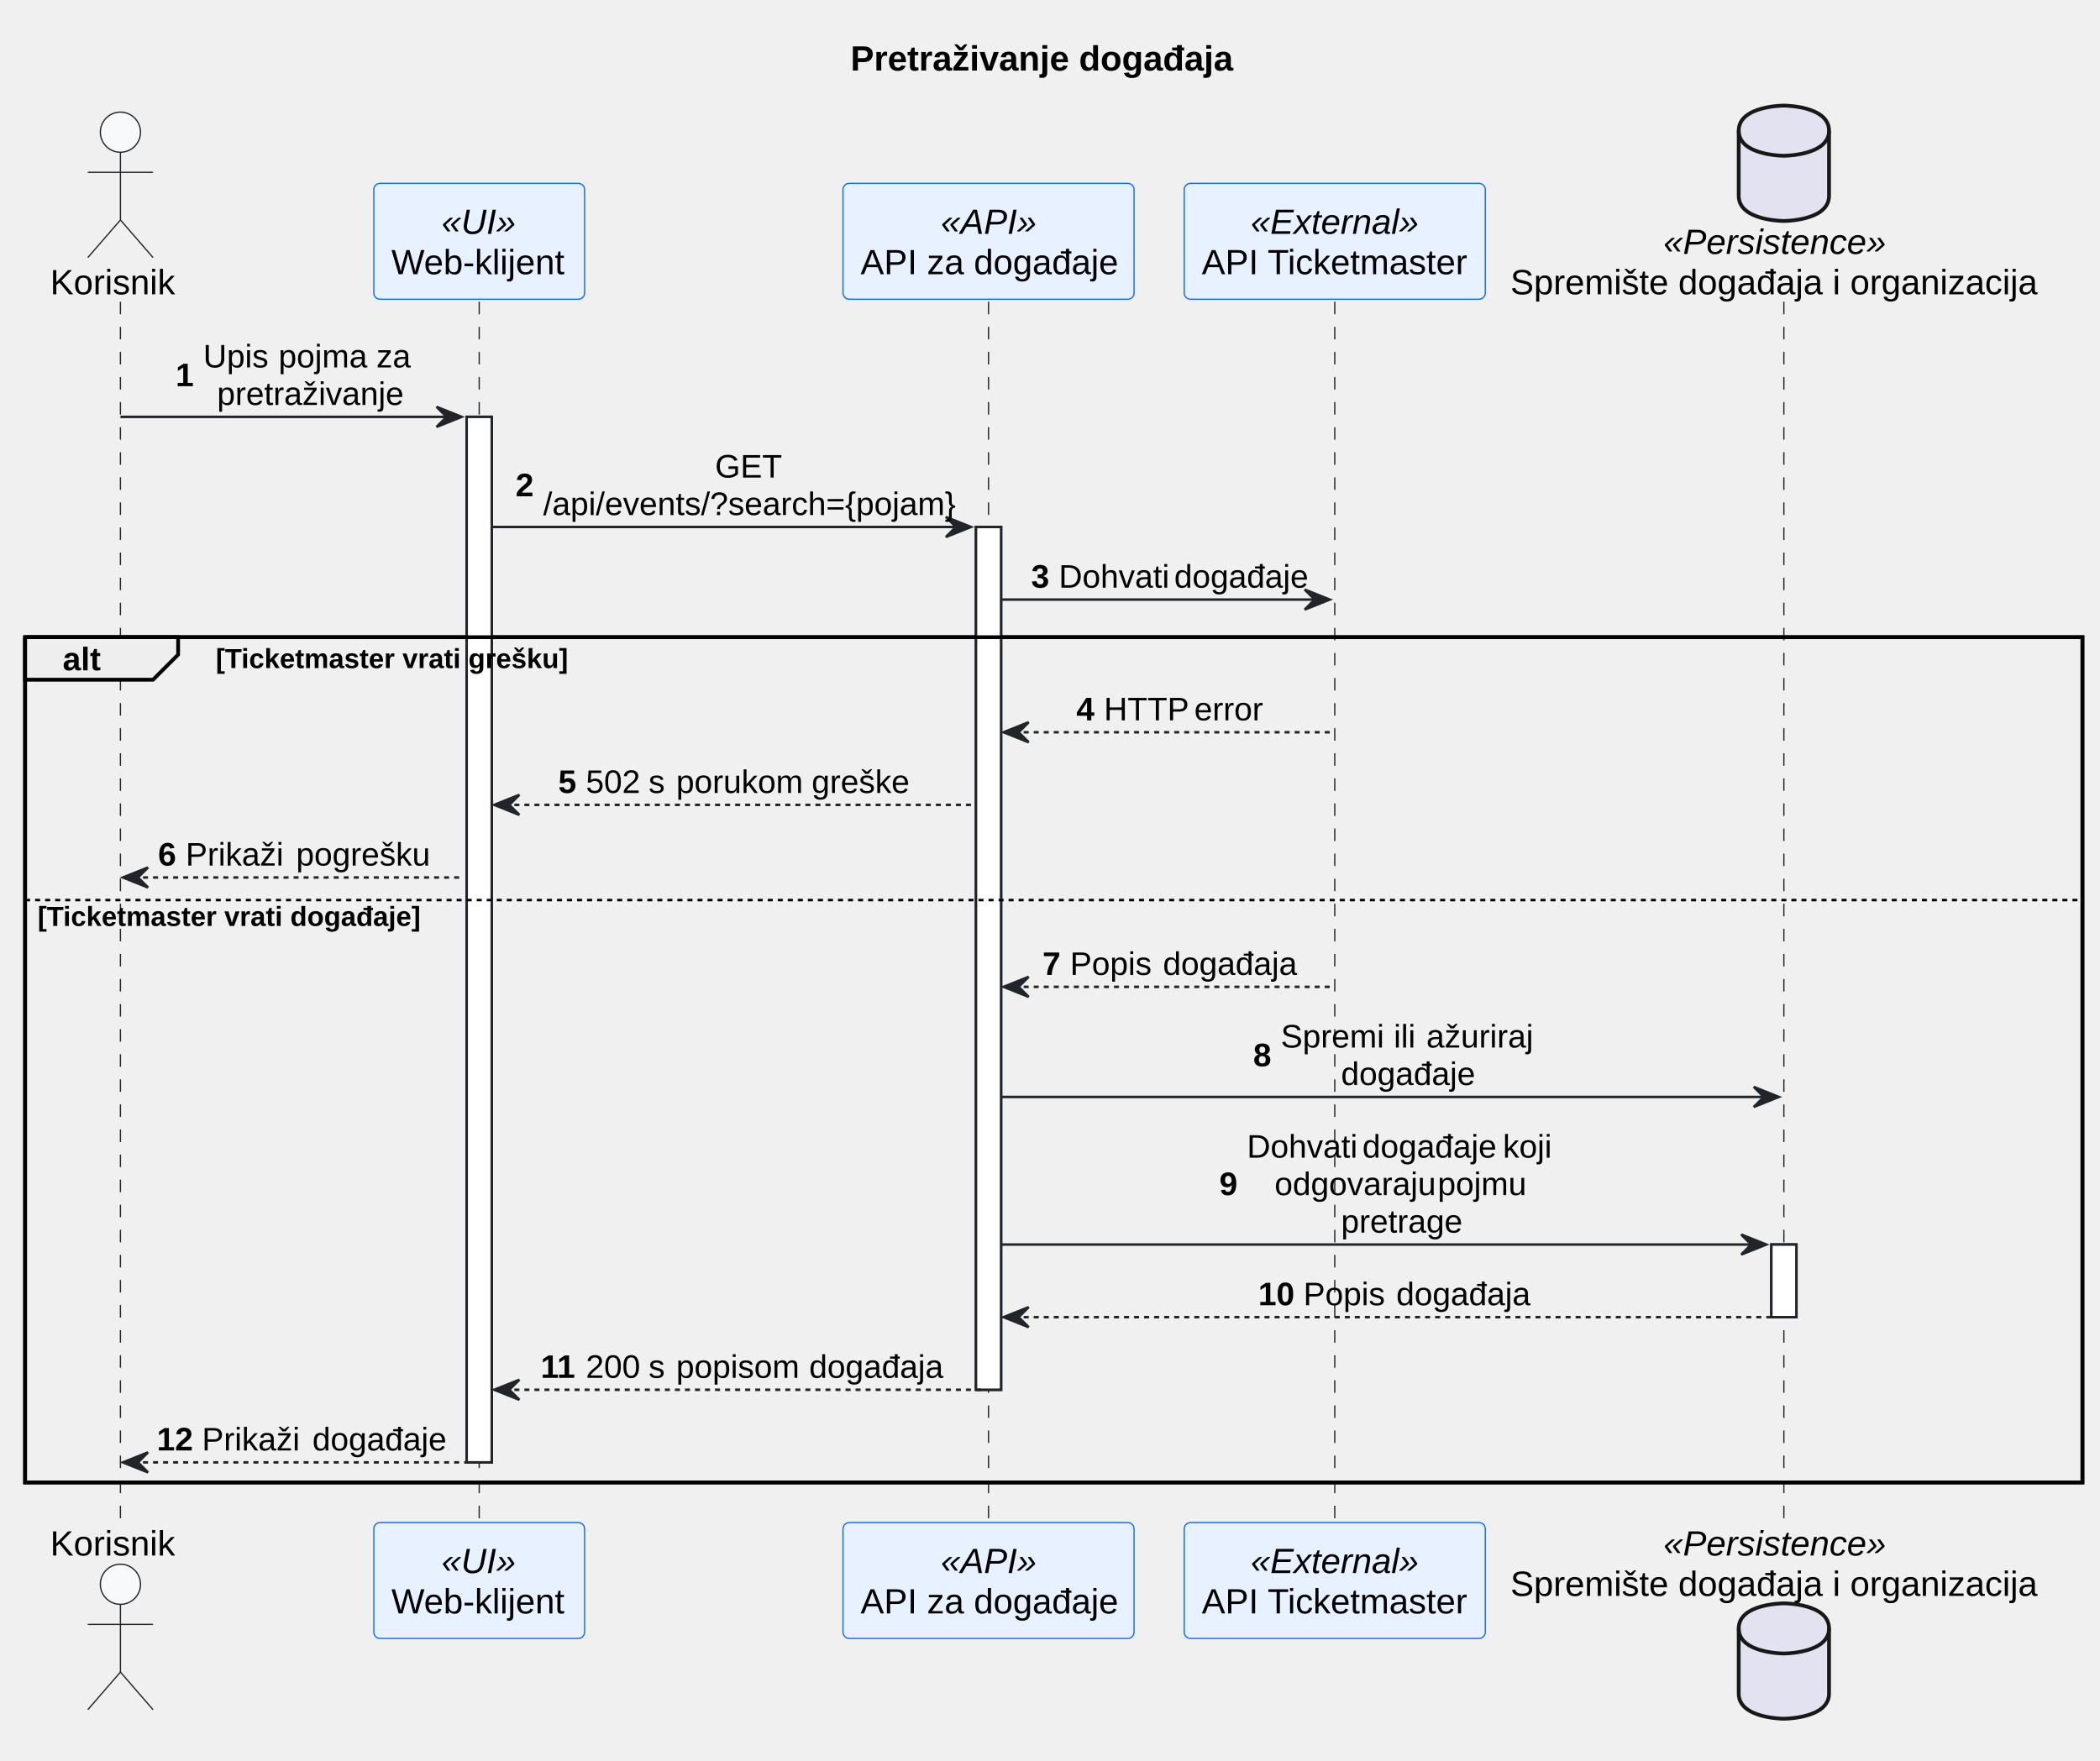
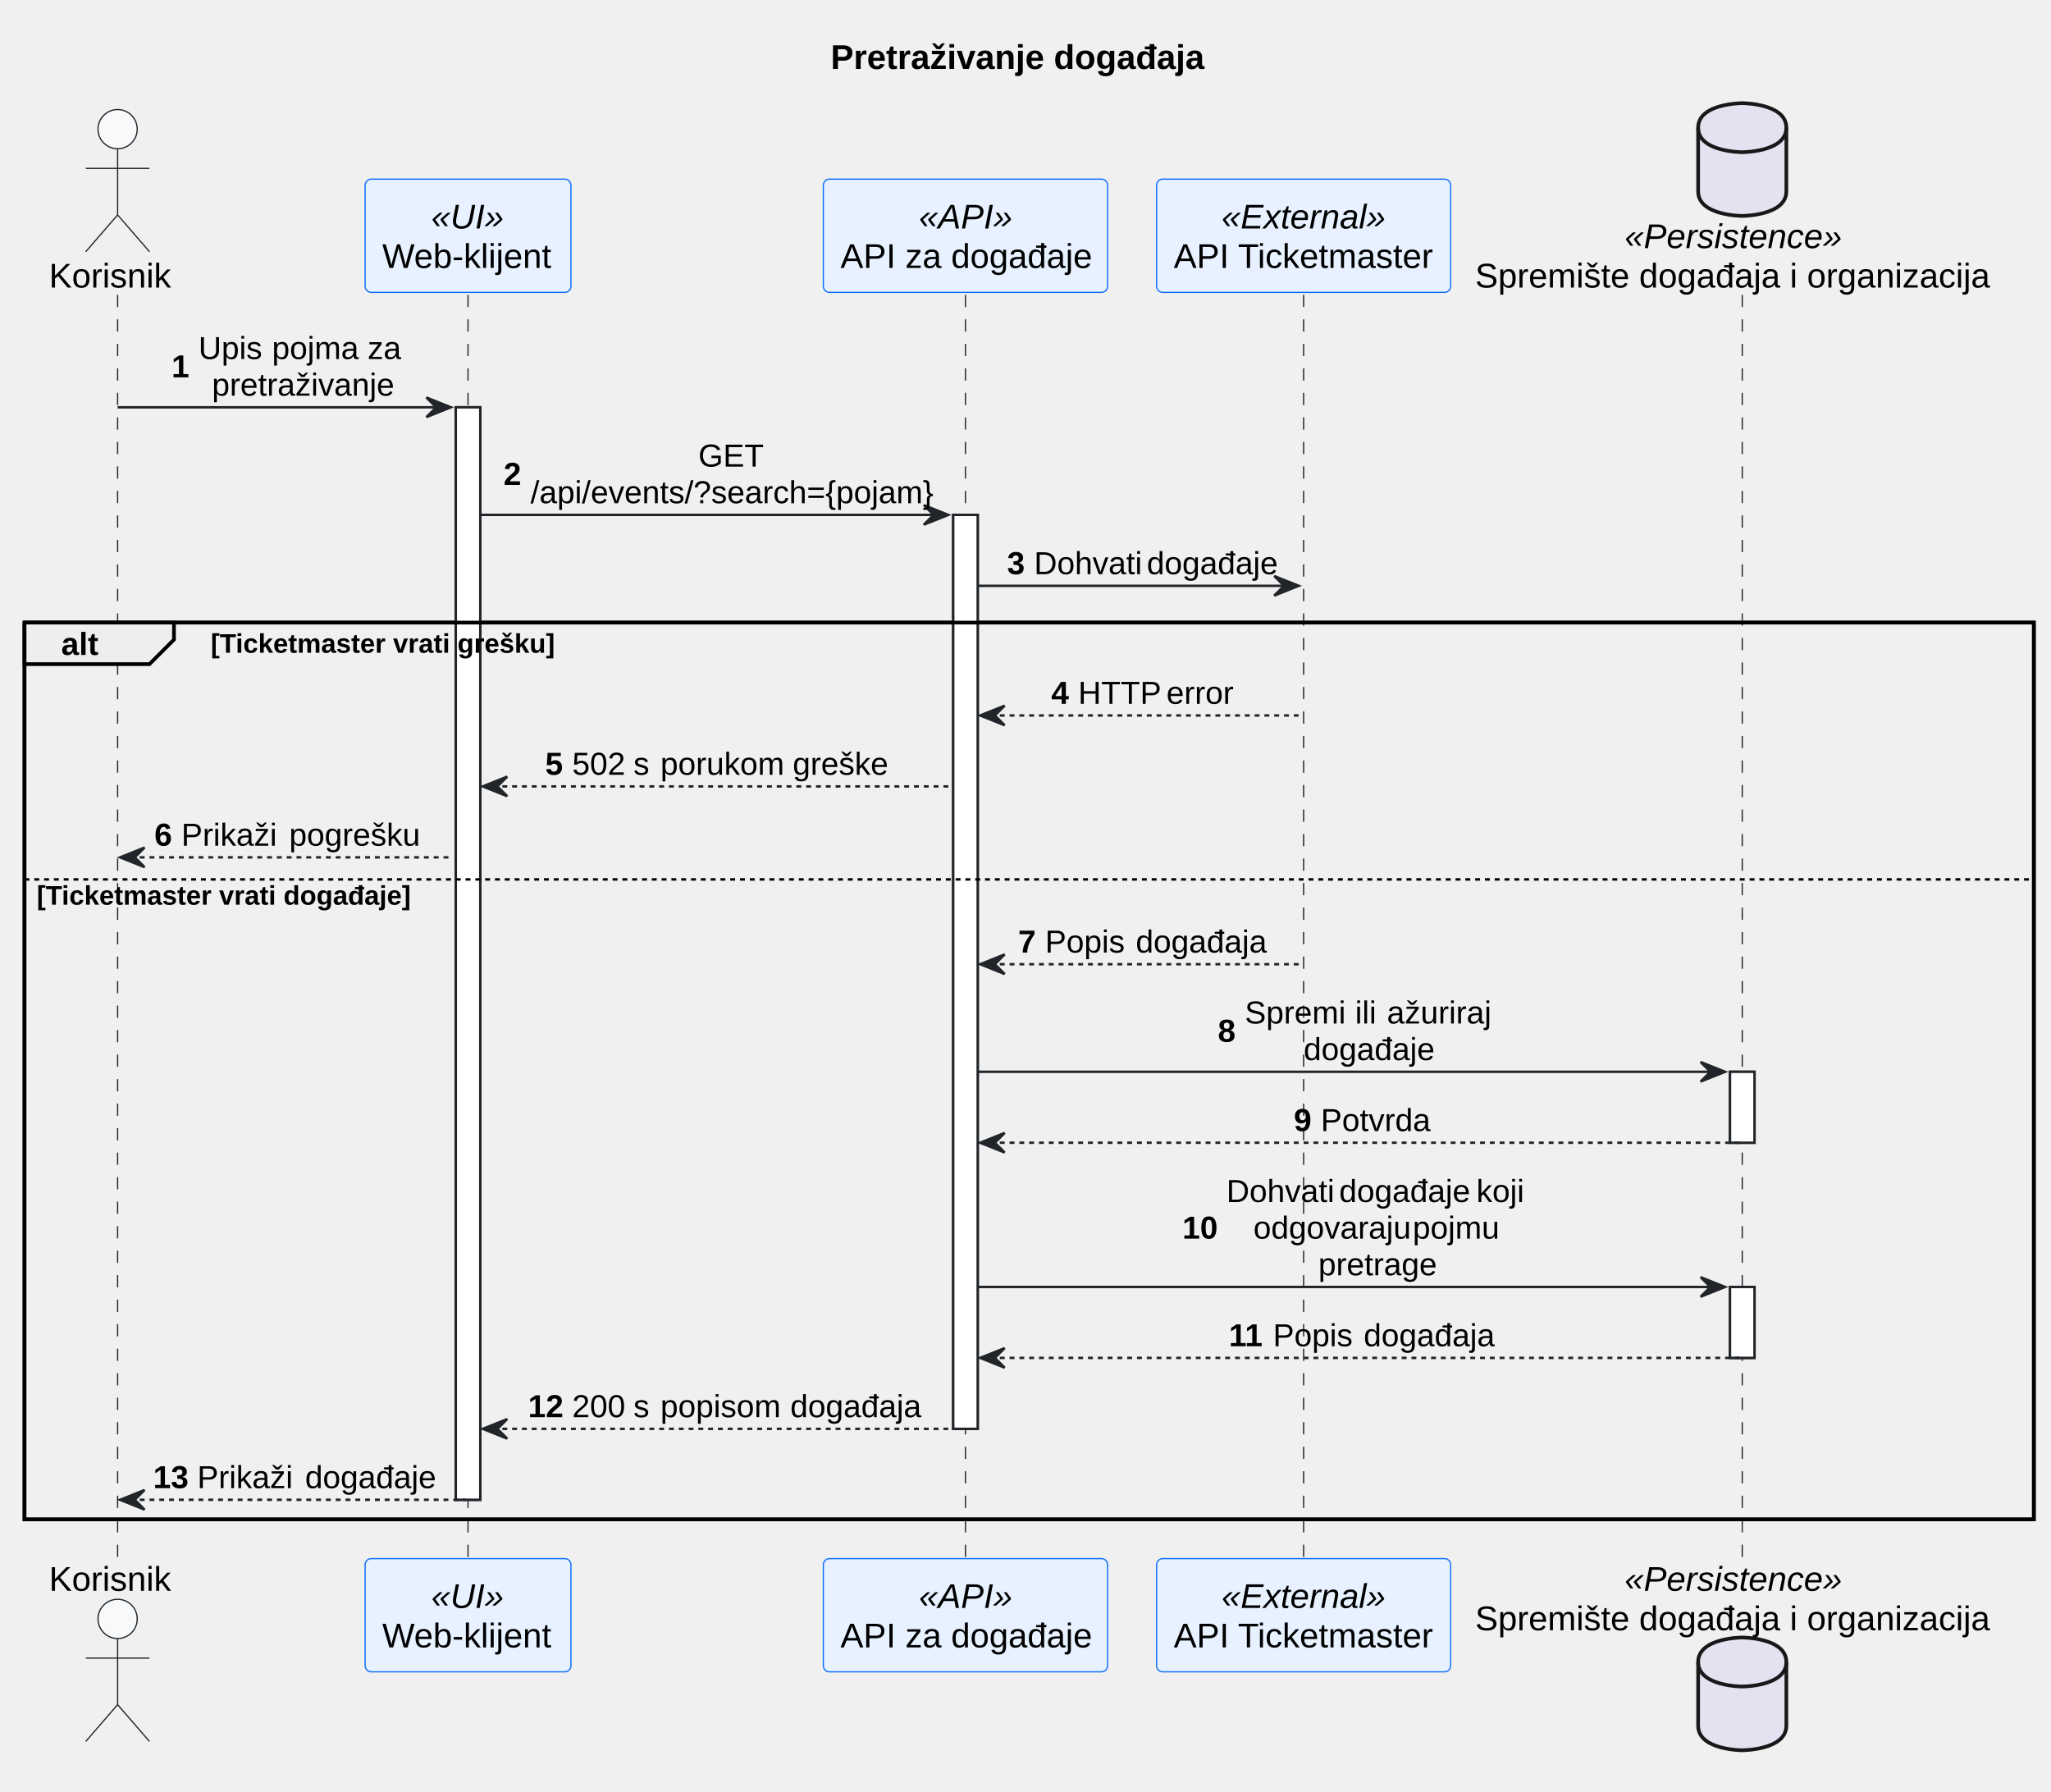
- <svg xmlns="http://www.w3.org/2000/svg" contentStyleType="text/css" height="702px" preserveAspectRatio="none" style="width:837px;height:702px;background:#FFFFFF;" version="1.1" viewBox="0 0 837 702" width="837px" zoomAndPan="magnify">
+ <svg xmlns="http://www.w3.org/2000/svg" contentStyleType="text/css" height="731px" preserveAspectRatio="none" style="width:837px;height:731px;background:#FFFFFF;" version="1.1" viewBox="0 0 837 731" width="837px" zoomAndPan="magnify">
  <defs />
  <g>
    <text fill="#000000" font-family="Arial" font-size="14" font-weight="bold" lengthAdjust="spacing" textLength="161" x="339" y="28.132">Pretraživanje događaja</text>
-     <rect fill="#FFFFFF" height="416.829" style="stroke:#212529;stroke-width:1.0;" width="10" x="186" y="166.193" />
-     <rect fill="#FFFFFF" height="343.982" style="stroke:#212529;stroke-width:1.0;" width="10" x="389" y="210.091" />
-     <rect fill="#FFFFFF" height="28.949" style="stroke:#212529;stroke-width:1.0;" width="10" x="706" y="496.176" />
-     <rect fill="none" height="336.982" style="stroke:#000000;stroke-width:1.5;" width="820" x="10" y="254.04" />
-     <line style="stroke:#212529;stroke-width:0.5;stroke-dasharray:5.0,5.0;" x1="48" x2="48" y1="120.296" y2="608.022" />
-     <line style="stroke:#212529;stroke-width:0.5;stroke-dasharray:5.0,5.0;" x1="191" x2="191" y1="120.296" y2="608.022" />
-     <line style="stroke:#212529;stroke-width:0.5;stroke-dasharray:5.0,5.0;" x1="394" x2="394" y1="120.296" y2="608.022" />
-     <line style="stroke:#212529;stroke-width:0.5;stroke-dasharray:5.0,5.0;" x1="532" x2="532" y1="120.296" y2="608.022" />
-     <line style="stroke:#212529;stroke-width:0.5;stroke-dasharray:5.0,5.0;" x1="711" x2="711" y1="120.296" y2="608.022" />
+     <rect fill="#FFFFFF" height="445.777" style="stroke:#212529;stroke-width:1.0;" width="10" x="186" y="166.193" />
+     <rect fill="#FFFFFF" height="372.931" style="stroke:#212529;stroke-width:1.0;" width="10" x="389" y="210.091" />
+     <rect fill="#FFFFFF" height="28.949" style="stroke:#212529;stroke-width:1.0;" width="10" x="706" y="437.33" />
+     <rect fill="#FFFFFF" height="28.949" style="stroke:#212529;stroke-width:1.0;" width="10" x="706" y="525.125" />
+     <rect fill="none" height="365.931" style="stroke:#000000;stroke-width:1.5;" width="820" x="10" y="254.04" />
+     <line style="stroke:#212529;stroke-width:0.5;stroke-dasharray:5.0,5.0;" x1="48" x2="48" y1="120.296" y2="636.971" />
+     <line style="stroke:#212529;stroke-width:0.5;stroke-dasharray:5.0,5.0;" x1="191" x2="191" y1="120.296" y2="636.971" />
+     <line style="stroke:#212529;stroke-width:0.5;stroke-dasharray:5.0,5.0;" x1="394" x2="394" y1="120.296" y2="636.971" />
+     <line style="stroke:#212529;stroke-width:0.5;stroke-dasharray:5.0,5.0;" x1="532" x2="532" y1="120.296" y2="636.971" />
+     <line style="stroke:#212529;stroke-width:0.5;stroke-dasharray:5.0,5.0;" x1="711" x2="711" y1="120.296" y2="636.971" />
    <text fill="#000000" font-family="Arial" font-size="14" lengthAdjust="spacing" textLength="50" x="20" y="117.329">Korisnik</text>
    <ellipse cx="48" cy="52.697" fill="#F8F9FA" rx="8" ry="8" style="stroke:#212529;stroke-width:0.5;" />
    <path d="M48,60.697 L48,87.697 M35,68.697 L61,68.697 M48,87.697 L35,102.697 M48,87.697 L61,102.697 " fill="none" style="stroke:#212529;stroke-width:0.5;" />
-     <text fill="#000000" font-family="Arial" font-size="14" lengthAdjust="spacing" textLength="50" x="20" y="620.154">Korisnik</text>
-     <ellipse cx="48" cy="631.621" fill="#F8F9FA" rx="8" ry="8" style="stroke:#212529;stroke-width:0.5;" />
-     <path d="M48,639.621 L48,666.621 M35,647.621 L61,647.621 M48,666.621 L35,681.621 M48,666.621 L61,681.621 " fill="none" style="stroke:#212529;stroke-width:0.5;" />
+     <text fill="#000000" font-family="Arial" font-size="14" lengthAdjust="spacing" textLength="50" x="20" y="649.102">Korisnik</text>
+     <ellipse cx="48" cy="660.569" fill="#F8F9FA" rx="8" ry="8" style="stroke:#212529;stroke-width:0.5;" />
+     <path d="M48,668.569 L48,695.569 M35,676.569 L61,676.569 M48,695.569 L35,710.569 M48,695.569 L61,710.569 " fill="none" style="stroke:#212529;stroke-width:0.5;" />
    <rect fill="#E7F1FF" height="46.197" rx="2.5" ry="2.5" style="stroke:#0D6EFD;stroke-width:0.5;" width="84" x="149" y="73.099" />
    <text fill="#000000" font-family="Arial" font-size="14" font-style="italic" lengthAdjust="spacing" textLength="30" x="176" y="93.231">«UI»</text>
    <text fill="#000000" font-family="Arial" font-size="14" lengthAdjust="spacing" textLength="70" x="156" y="109.329">Web-klijent</text>
-     <rect fill="#E7F1FF" height="46.197" rx="2.5" ry="2.5" style="stroke:#0D6EFD;stroke-width:0.5;" width="84" x="149" y="607.022" />
-     <text fill="#000000" font-family="Arial" font-size="14" font-style="italic" lengthAdjust="spacing" textLength="30" x="176" y="627.154">«UI»</text>
-     <text fill="#000000" font-family="Arial" font-size="14" lengthAdjust="spacing" textLength="70" x="156" y="643.252">Web-klijent</text>
+     <rect fill="#E7F1FF" height="46.197" rx="2.5" ry="2.5" style="stroke:#0D6EFD;stroke-width:0.5;" width="84" x="149" y="635.971" />
+     <text fill="#000000" font-family="Arial" font-size="14" font-style="italic" lengthAdjust="spacing" textLength="30" x="176" y="656.102">«UI»</text>
+     <text fill="#000000" font-family="Arial" font-size="14" lengthAdjust="spacing" textLength="70" x="156" y="672.201">Web-klijent</text>
    <rect fill="#E7F1FF" height="46.197" rx="2.5" ry="2.5" style="stroke:#0D6EFD;stroke-width:0.5;" width="116" x="336" y="73.099" />
    <text fill="#000000" font-family="Arial" font-size="14" font-style="italic" lengthAdjust="spacing" textLength="38" x="375" y="93.231">«API»</text>
    <text fill="#000000" font-family="Arial" font-size="14" lengthAdjust="spacing" textLength="102" x="343" y="109.329">API za događaje</text>
-     <rect fill="#E7F1FF" height="46.197" rx="2.5" ry="2.5" style="stroke:#0D6EFD;stroke-width:0.5;" width="116" x="336" y="607.022" />
-     <text fill="#000000" font-family="Arial" font-size="14" font-style="italic" lengthAdjust="spacing" textLength="38" x="375" y="627.154">«API»</text>
-     <text fill="#000000" font-family="Arial" font-size="14" lengthAdjust="spacing" textLength="102" x="343" y="643.252">API za događaje</text>
+     <rect fill="#E7F1FF" height="46.197" rx="2.5" ry="2.5" style="stroke:#0D6EFD;stroke-width:0.5;" width="116" x="336" y="635.971" />
+     <text fill="#000000" font-family="Arial" font-size="14" font-style="italic" lengthAdjust="spacing" textLength="38" x="375" y="656.102">«API»</text>
+     <text fill="#000000" font-family="Arial" font-size="14" lengthAdjust="spacing" textLength="102" x="343" y="672.201">API za događaje</text>
    <rect fill="#E7F1FF" height="46.197" rx="2.5" ry="2.5" style="stroke:#0D6EFD;stroke-width:0.5;" width="120" x="472" y="73.099" />
    <text fill="#000000" font-family="Arial" font-size="14" font-style="italic" lengthAdjust="spacing" textLength="67" x="498.5" y="93.231">«External»</text>
    <text fill="#000000" font-family="Arial" font-size="14" lengthAdjust="spacing" textLength="106" x="479" y="109.329">API Ticketmaster</text>
-     <rect fill="#E7F1FF" height="46.197" rx="2.5" ry="2.5" style="stroke:#0D6EFD;stroke-width:0.5;" width="120" x="472" y="607.022" />
-     <text fill="#000000" font-family="Arial" font-size="14" font-style="italic" lengthAdjust="spacing" textLength="67" x="498.5" y="627.154">«External»</text>
-     <text fill="#000000" font-family="Arial" font-size="14" lengthAdjust="spacing" textLength="106" x="479" y="643.252">API Ticketmaster</text>
+     <rect fill="#E7F1FF" height="46.197" rx="2.5" ry="2.5" style="stroke:#0D6EFD;stroke-width:0.5;" width="120" x="472" y="635.971" />
+     <text fill="#000000" font-family="Arial" font-size="14" font-style="italic" lengthAdjust="spacing" textLength="67" x="498.5" y="656.102">«External»</text>
+     <text fill="#000000" font-family="Arial" font-size="14" lengthAdjust="spacing" textLength="106" x="479" y="672.201">API Ticketmaster</text>
    <text fill="#000000" font-family="Arial" font-size="14" font-style="italic" lengthAdjust="spacing" textLength="90" x="663" y="101.231">«Persistence»</text>
    <text fill="#000000" font-family="Arial" font-size="14" lengthAdjust="spacing" textLength="212" x="602" y="117.329">Spremište događaja i organizacija</text>
    <path d="M693,52.099 C693,42.099 711,42.099 711,42.099 C711,42.099 729,42.099 729,52.099 L729,78.099 C729,88.099 711,88.099 711,88.099 C711,88.099 693,88.099 693,78.099 L693,52.099 " fill="#E2E2F0" style="stroke:#181818;stroke-width:1.5;" />
    <path d="M693,52.099 C693,62.099 711,62.099 711,62.099 C711,62.099 729,62.099 729,52.099 " fill="none" style="stroke:#181818;stroke-width:1.5;" />
-     <text fill="#000000" font-family="Arial" font-size="14" font-style="italic" lengthAdjust="spacing" textLength="90" x="663" y="620.154">«Persistence»</text>
-     <text fill="#000000" font-family="Arial" font-size="14" lengthAdjust="spacing" textLength="212" x="602" y="636.252">Spremište događaja i organizacija</text>
-     <path d="M693,649.219 C693,639.219 711,639.219 711,639.219 C711,639.219 729,639.219 729,649.219 L729,675.219 C729,685.219 711,685.219 711,685.219 C711,685.219 693,685.219 693,675.219 L693,649.219 " fill="#E2E2F0" style="stroke:#181818;stroke-width:1.5;" />
-     <path d="M693,649.219 C693,659.219 711,659.219 711,659.219 C711,659.219 729,659.219 729,649.219 " fill="none" style="stroke:#181818;stroke-width:1.5;" />
-     <rect fill="#FFFFFF" height="416.829" style="stroke:#212529;stroke-width:1.0;" width="10" x="186" y="166.193" />
-     <rect fill="#FFFFFF" height="343.982" style="stroke:#212529;stroke-width:1.0;" width="10" x="389" y="210.091" />
-     <rect fill="#FFFFFF" height="28.949" style="stroke:#212529;stroke-width:1.0;" width="10" x="706" y="496.176" />
+     <text fill="#000000" font-family="Arial" font-size="14" font-style="italic" lengthAdjust="spacing" textLength="90" x="663" y="649.102">«Persistence»</text>
+     <text fill="#000000" font-family="Arial" font-size="14" lengthAdjust="spacing" textLength="212" x="602" y="665.201">Spremište događaja i organizacija</text>
+     <path d="M693,678.168 C693,668.168 711,668.168 711,668.168 C711,668.168 729,668.168 729,678.168 L729,704.168 C729,714.168 711,714.168 711,714.168 C711,714.168 693,714.168 693,704.168 L693,678.168 " fill="#E2E2F0" style="stroke:#181818;stroke-width:1.5;" />
+     <path d="M693,678.168 C693,688.168 711,688.168 711,688.168 C711,688.168 729,688.168 729,678.168 " fill="none" style="stroke:#181818;stroke-width:1.5;" />
+     <rect fill="#FFFFFF" height="445.777" style="stroke:#212529;stroke-width:1.0;" width="10" x="186" y="166.193" />
+     <rect fill="#FFFFFF" height="372.931" style="stroke:#212529;stroke-width:1.0;" width="10" x="389" y="210.091" />
+     <rect fill="#FFFFFF" height="28.949" style="stroke:#212529;stroke-width:1.0;" width="10" x="706" y="437.33" />
+     <rect fill="#FFFFFF" height="28.949" style="stroke:#212529;stroke-width:1.0;" width="10" x="706" y="525.125" />
    <polygon fill="#212529" points="174,162.193,184,166.193,174,170.193,178,166.193" style="stroke:#212529;stroke-width:1.0;" />
    <line style="stroke:#212529;stroke-width:1.0;" x1="48" x2="180" y1="166.193" y2="166.193" />
    <text fill="#000000" font-family="Arial" font-size="13" font-weight="bold" lengthAdjust="spacing" textLength="7" x="70" y="153.964">1</text>
    <text fill="#000000" font-family="Arial" font-size="13" lengthAdjust="spacing" textLength="26" x="81" y="146.49">Upis</text>
    <text fill="#000000" font-family="Arial" font-size="13" lengthAdjust="spacing" textLength="4" x="107" y="146.49"> </text>
    <text fill="#000000" font-family="Arial" font-size="13" lengthAdjust="spacing" textLength="35" x="111" y="146.49">pojma</text>
    <text fill="#000000" font-family="Arial" font-size="13" lengthAdjust="spacing" textLength="4" x="146" y="146.49"> </text>
    <text fill="#000000" font-family="Arial" font-size="13" lengthAdjust="spacing" textLength="14" x="150" y="146.49">za</text>
    <text fill="#000000" font-family="Arial" font-size="13" lengthAdjust="spacing" textLength="72" x="86.5" y="161.439">pretraživanje</text>
    <polygon fill="#212529" points="377,206.091,387,210.091,377,214.091,381,210.091" style="stroke:#212529;stroke-width:1.0;" />
    <line style="stroke:#212529;stroke-width:1.0;" x1="196" x2="383" y1="210.091" y2="210.091" />
    <text fill="#000000" font-family="Arial" font-size="13" font-weight="bold" lengthAdjust="spacing" textLength="7" x="205.5" y="197.862">2</text>
    <text fill="#000000" font-family="Arial" font-size="13" lengthAdjust="spacing" textLength="26" x="285" y="190.387">GET</text>
    <text fill="#000000" font-family="Arial" font-size="13" lengthAdjust="spacing" textLength="163" x="216.5" y="205.336">/api/events/?search={pojam}</text>
    <polygon fill="#212529" points="520,235.04,530,239.04,520,243.04,524,239.04" style="stroke:#212529;stroke-width:1.0;" />
    <line style="stroke:#212529;stroke-width:1.0;" x1="399" x2="526" y1="239.04" y2="239.04" />
    <text fill="#000000" font-family="Arial" font-size="13" font-weight="bold" lengthAdjust="spacing" textLength="7" x="411" y="234.285">3</text>
    <text fill="#000000" font-family="Arial" font-size="13" lengthAdjust="spacing" textLength="42" x="422" y="234.285">Dohvati</text>
    <text fill="#000000" font-family="Arial" font-size="13" lengthAdjust="spacing" textLength="4" x="464" y="234.285"> </text>
    <text fill="#000000" font-family="Arial" font-size="13" lengthAdjust="spacing" textLength="52" x="468" y="234.285">događaje</text>
    <path d="M10,254.04 L71,254.04 L71,260.988 L61,270.988 L10,270.988 L10,254.04 " fill="#EEEEEE" style="stroke:#000000;stroke-width:1.5;" />
-     <rect fill="none" height="336.982" style="stroke:#000000;stroke-width:1.5;" width="820" x="10" y="254.04" />
+     <rect fill="none" height="365.931" style="stroke:#000000;stroke-width:1.5;" width="820" x="10" y="254.04" />
    <text fill="#000000" font-family="Arial" font-size="13" font-weight="bold" lengthAdjust="spacing" textLength="16" x="25" y="267.233">alt</text>
    <text fill="#000000" font-family="Arial" font-size="11" font-weight="bold" lengthAdjust="spacing" textLength="152" x="86" y="266.357">[Ticketmaster vrati grešku]</text>
    <polygon fill="#212529" points="410,287.937,400,291.937,410,295.937,406,291.937" style="stroke:#212529;stroke-width:1.0;" />
    <line style="stroke:#212529;stroke-width:1.0;stroke-dasharray:2.0,2.0;" x1="404" x2="531" y1="291.937" y2="291.937" />
    <text fill="#000000" font-family="Arial" font-size="13" font-weight="bold" lengthAdjust="spacing" textLength="7" x="429" y="287.182">4</text>
    <text fill="#000000" font-family="Arial" font-size="13" lengthAdjust="spacing" textLength="32" x="440" y="287.182">HTTP</text>
    <text fill="#000000" font-family="Arial" font-size="13" lengthAdjust="spacing" textLength="4" x="472" y="287.182"> </text>
    <text fill="#000000" font-family="Arial" font-size="13" lengthAdjust="spacing" textLength="26" x="476" y="287.182">error</text>
    <polygon fill="#212529" points="207,316.886,197,320.886,207,324.886,203,320.886" style="stroke:#212529;stroke-width:1.0;" />
    <line style="stroke:#212529;stroke-width:1.0;stroke-dasharray:2.0,2.0;" x1="201" x2="388" y1="320.886" y2="320.886" />
    <text fill="#000000" font-family="Arial" font-size="13" font-weight="bold" lengthAdjust="spacing" textLength="7" x="222.5" y="316.131">5</text>
    <text fill="#000000" font-family="Arial" font-size="13" lengthAdjust="spacing" textLength="21" x="233.5" y="316.131">502</text>
    <text fill="#000000" font-family="Arial" font-size="13" lengthAdjust="spacing" textLength="4" x="254.5" y="316.131"> </text>
    <text fill="#000000" font-family="Arial" font-size="13" lengthAdjust="spacing" textLength="7" x="258.5" y="316.131">s</text>
    <text fill="#000000" font-family="Arial" font-size="13" lengthAdjust="spacing" textLength="4" x="265.5" y="316.131"> </text>
    <text fill="#000000" font-family="Arial" font-size="13" lengthAdjust="spacing" textLength="50" x="269.5" y="316.131">porukom</text>
    <text fill="#000000" font-family="Arial" font-size="13" lengthAdjust="spacing" textLength="4" x="319.5" y="316.131"> </text>
    <text fill="#000000" font-family="Arial" font-size="13" lengthAdjust="spacing" textLength="39" x="323.5" y="316.131">greške</text>
    <polygon fill="#212529" points="59,345.834,49,349.834,59,353.834,55,349.834" style="stroke:#212529;stroke-width:1.0;" />
    <line style="stroke:#212529;stroke-width:1.0;stroke-dasharray:2.0,2.0;" x1="53" x2="185" y1="349.834" y2="349.834" />
    <text fill="#000000" font-family="Arial" font-size="13" font-weight="bold" lengthAdjust="spacing" textLength="7" x="63" y="345.08">6</text>
    <text fill="#000000" font-family="Arial" font-size="13" lengthAdjust="spacing" textLength="40" x="74" y="345.08">Prikaži</text>
    <text fill="#000000" font-family="Arial" font-size="13" lengthAdjust="spacing" textLength="4" x="114" y="345.08"> </text>
    <text fill="#000000" font-family="Arial" font-size="13" lengthAdjust="spacing" textLength="53" x="118" y="345.08">pogrešku</text>
    <line style="stroke:#000000;stroke-width:1.0;stroke-dasharray:2.0,2.0;" x1="10" x2="830" y1="358.834" y2="358.834" />
    <text fill="#000000" font-family="Arial" font-size="11" font-weight="bold" lengthAdjust="spacing" textLength="162" x="15" y="369.152">[Ticketmaster vrati događaje]</text>
    <polygon fill="#212529" points="410,389.432,400,393.432,410,397.432,406,393.432" style="stroke:#212529;stroke-width:1.0;" />
    <line style="stroke:#212529;stroke-width:1.0;stroke-dasharray:2.0,2.0;" x1="404" x2="531" y1="393.432" y2="393.432" />
    <text fill="#000000" font-family="Arial" font-size="13" font-weight="bold" lengthAdjust="spacing" textLength="7" x="415.5" y="388.677">7</text>
    <text fill="#000000" font-family="Arial" font-size="13" lengthAdjust="spacing" textLength="33" x="426.5" y="388.677">Popis</text>
    <text fill="#000000" font-family="Arial" font-size="13" lengthAdjust="spacing" textLength="4" x="459.5" y="388.677"> </text>
    <text fill="#000000" font-family="Arial" font-size="13" lengthAdjust="spacing" textLength="52" x="463.5" y="388.677">događaja</text>
-     <polygon fill="#212529" points="699,433.33,709,437.33,699,441.33,703,437.33" style="stroke:#212529;stroke-width:1.0;" />
-     <line style="stroke:#212529;stroke-width:1.0;" x1="399" x2="705" y1="437.33" y2="437.33" />
-     <text fill="#000000" font-family="Arial" font-size="13" font-weight="bold" lengthAdjust="spacing" textLength="7" x="499.5" y="425.1">8</text>
-     <text fill="#000000" font-family="Arial" font-size="13" lengthAdjust="spacing" textLength="41" x="510.5" y="417.626">Spremi</text>
-     <text fill="#000000" font-family="Arial" font-size="13" lengthAdjust="spacing" textLength="4" x="551.5" y="417.626"> </text>
-     <text fill="#000000" font-family="Arial" font-size="13" lengthAdjust="spacing" textLength="9" x="555.5" y="417.626">ili</text>
-     <text fill="#000000" font-family="Arial" font-size="13" lengthAdjust="spacing" textLength="4" x="564.5" y="417.626"> </text>
-     <text fill="#000000" font-family="Arial" font-size="13" lengthAdjust="spacing" textLength="42" x="568.5" y="417.626">ažuriraj</text>
-     <text fill="#000000" font-family="Arial" font-size="13" lengthAdjust="spacing" textLength="52" x="534.5" y="432.575">događaje</text>
-     <polygon fill="#212529" points="694,492.176,704,496.176,694,500.176,698,496.176" style="stroke:#212529;stroke-width:1.0;" />
-     <line style="stroke:#212529;stroke-width:1.0;" x1="399" x2="700" y1="496.176" y2="496.176" />
-     <text fill="#000000" font-family="Arial" font-size="13" font-weight="bold" lengthAdjust="spacing" textLength="7" x="486" y="476.472">9</text>
-     <text fill="#000000" font-family="Arial" font-size="13" lengthAdjust="spacing" textLength="42" x="497" y="461.523">Dohvati</text>
-     <text fill="#000000" font-family="Arial" font-size="13" lengthAdjust="spacing" textLength="4" x="539" y="461.523"> </text>
-     <text fill="#000000" font-family="Arial" font-size="13" lengthAdjust="spacing" textLength="52" x="543" y="461.523">događaje</text>
-     <text fill="#000000" font-family="Arial" font-size="13" lengthAdjust="spacing" textLength="4" x="595" y="461.523"> </text>
-     <text fill="#000000" font-family="Arial" font-size="13" lengthAdjust="spacing" textLength="20" x="599" y="461.523">koji</text>
-     <text fill="#000000" font-family="Arial" font-size="13" lengthAdjust="spacing" textLength="61" x="508" y="476.472">odgovaraju</text>
-     <text fill="#000000" font-family="Arial" font-size="13" lengthAdjust="spacing" textLength="4" x="569" y="476.472"> </text>
-     <text fill="#000000" font-family="Arial" font-size="13" lengthAdjust="spacing" textLength="35" x="573" y="476.472">pojmu</text>
-     <text fill="#000000" font-family="Arial" font-size="13" lengthAdjust="spacing" textLength="47" x="534.5" y="491.421">pretrage</text>
-     <polygon fill="#212529" points="410,521.125,400,525.125,410,529.125,406,525.125" style="stroke:#212529;stroke-width:1.0;" />
-     <line style="stroke:#212529;stroke-width:1.0;stroke-dasharray:2.0,2.0;" x1="404" x2="710" y1="525.125" y2="525.125" />
-     <text fill="#000000" font-family="Arial" font-size="13" font-weight="bold" lengthAdjust="spacing" textLength="14" x="501.5" y="520.37">10</text>
-     <text fill="#000000" font-family="Arial" font-size="13" lengthAdjust="spacing" textLength="33" x="519.5" y="520.37">Popis</text>
-     <text fill="#000000" font-family="Arial" font-size="13" lengthAdjust="spacing" textLength="4" x="552.5" y="520.37"> </text>
-     <text fill="#000000" font-family="Arial" font-size="13" lengthAdjust="spacing" textLength="52" x="556.5" y="520.37">događaja</text>
-     <polygon fill="#212529" points="207,550.073,197,554.073,207,558.073,203,554.073" style="stroke:#212529;stroke-width:1.0;" />
-     <line style="stroke:#212529;stroke-width:1.0;stroke-dasharray:2.0,2.0;" x1="201" x2="393" y1="554.073" y2="554.073" />
-     <text fill="#000000" font-family="Arial" font-size="13" font-weight="bold" lengthAdjust="spacing" textLength="14" x="215.5" y="549.318">11</text>
-     <text fill="#000000" font-family="Arial" font-size="13" lengthAdjust="spacing" textLength="21" x="233.5" y="549.318">200</text>
-     <text fill="#000000" font-family="Arial" font-size="13" lengthAdjust="spacing" textLength="4" x="254.5" y="549.318"> </text>
-     <text fill="#000000" font-family="Arial" font-size="13" lengthAdjust="spacing" textLength="7" x="258.5" y="549.318">s</text>
-     <text fill="#000000" font-family="Arial" font-size="13" lengthAdjust="spacing" textLength="4" x="265.5" y="549.318"> </text>
-     <text fill="#000000" font-family="Arial" font-size="13" lengthAdjust="spacing" textLength="49" x="269.5" y="549.318">popisom</text>
-     <text fill="#000000" font-family="Arial" font-size="13" lengthAdjust="spacing" textLength="4" x="318.5" y="549.318"> </text>
-     <text fill="#000000" font-family="Arial" font-size="13" lengthAdjust="spacing" textLength="52" x="322.5" y="549.318">događaja</text>
-     <polygon fill="#212529" points="59,579.022,49,583.022,59,587.022,55,583.022" style="stroke:#212529;stroke-width:1.0;" />
-     <line style="stroke:#212529;stroke-width:1.0;stroke-dasharray:2.0,2.0;" x1="53" x2="190" y1="583.022" y2="583.022" />
-     <text fill="#000000" font-family="Arial" font-size="13" font-weight="bold" lengthAdjust="spacing" textLength="14" x="62.5" y="578.267">12</text>
-     <text fill="#000000" font-family="Arial" font-size="13" lengthAdjust="spacing" textLength="40" x="80.5" y="578.267">Prikaži</text>
-     <text fill="#000000" font-family="Arial" font-size="13" lengthAdjust="spacing" textLength="4" x="120.5" y="578.267"> </text>
-     <text fill="#000000" font-family="Arial" font-size="13" lengthAdjust="spacing" textLength="52" x="124.5" y="578.267">događaje</text>
+     <polygon fill="#212529" points="694,433.33,704,437.33,694,441.33,698,437.33" style="stroke:#212529;stroke-width:1.0;" />
+     <line style="stroke:#212529;stroke-width:1.0;" x1="399" x2="700" y1="437.33" y2="437.33" />
+     <text fill="#000000" font-family="Arial" font-size="13" font-weight="bold" lengthAdjust="spacing" textLength="7" x="497" y="425.1">8</text>
+     <text fill="#000000" font-family="Arial" font-size="13" lengthAdjust="spacing" textLength="41" x="508" y="417.626">Spremi</text>
+     <text fill="#000000" font-family="Arial" font-size="13" lengthAdjust="spacing" textLength="4" x="549" y="417.626"> </text>
+     <text fill="#000000" font-family="Arial" font-size="13" lengthAdjust="spacing" textLength="9" x="553" y="417.626">ili</text>
+     <text fill="#000000" font-family="Arial" font-size="13" lengthAdjust="spacing" textLength="4" x="562" y="417.626"> </text>
+     <text fill="#000000" font-family="Arial" font-size="13" lengthAdjust="spacing" textLength="42" x="566" y="417.626">ažuriraj</text>
+     <text fill="#000000" font-family="Arial" font-size="13" lengthAdjust="spacing" textLength="52" x="532" y="432.575">događaje</text>
+     <polygon fill="#212529" points="410,462.278,400,466.278,410,470.278,406,466.278" style="stroke:#212529;stroke-width:1.0;" />
+     <line style="stroke:#212529;stroke-width:1.0;stroke-dasharray:2.0,2.0;" x1="404" x2="710" y1="466.278" y2="466.278" />
+     <text fill="#000000" font-family="Arial" font-size="13" font-weight="bold" lengthAdjust="spacing" textLength="7" x="528" y="461.523">9</text>
+     <text fill="#000000" font-family="Arial" font-size="13" lengthAdjust="spacing" textLength="43" x="539" y="461.523">Potvrda</text>
+     <polygon fill="#212529" points="694,521.125,704,525.125,694,529.125,698,525.125" style="stroke:#212529;stroke-width:1.0;" />
+     <line style="stroke:#212529;stroke-width:1.0;" x1="399" x2="700" y1="525.125" y2="525.125" />
+     <text fill="#000000" font-family="Arial" font-size="13" font-weight="bold" lengthAdjust="spacing" textLength="14" x="482.5" y="505.421">10</text>
+     <text fill="#000000" font-family="Arial" font-size="13" lengthAdjust="spacing" textLength="42" x="500.5" y="490.472">Dohvati</text>
+     <text fill="#000000" font-family="Arial" font-size="13" lengthAdjust="spacing" textLength="4" x="542.5" y="490.472"> </text>
+     <text fill="#000000" font-family="Arial" font-size="13" lengthAdjust="spacing" textLength="52" x="546.5" y="490.472">događaje</text>
+     <text fill="#000000" font-family="Arial" font-size="13" lengthAdjust="spacing" textLength="4" x="598.5" y="490.472"> </text>
+     <text fill="#000000" font-family="Arial" font-size="13" lengthAdjust="spacing" textLength="20" x="602.5" y="490.472">koji</text>
+     <text fill="#000000" font-family="Arial" font-size="13" lengthAdjust="spacing" textLength="61" x="511.5" y="505.421">odgovaraju</text>
+     <text fill="#000000" font-family="Arial" font-size="13" lengthAdjust="spacing" textLength="4" x="572.5" y="505.421"> </text>
+     <text fill="#000000" font-family="Arial" font-size="13" lengthAdjust="spacing" textLength="35" x="576.5" y="505.421">pojmu</text>
+     <text fill="#000000" font-family="Arial" font-size="13" lengthAdjust="spacing" textLength="47" x="538" y="520.37">pretrage</text>
+     <polygon fill="#212529" points="410,550.073,400,554.073,410,558.073,406,554.073" style="stroke:#212529;stroke-width:1.0;" />
+     <line style="stroke:#212529;stroke-width:1.0;stroke-dasharray:2.0,2.0;" x1="404" x2="710" y1="554.073" y2="554.073" />
+     <text fill="#000000" font-family="Arial" font-size="13" font-weight="bold" lengthAdjust="spacing" textLength="14" x="501.5" y="549.318">11</text>
+     <text fill="#000000" font-family="Arial" font-size="13" lengthAdjust="spacing" textLength="33" x="519.5" y="549.318">Popis</text>
+     <text fill="#000000" font-family="Arial" font-size="13" lengthAdjust="spacing" textLength="4" x="552.5" y="549.318"> </text>
+     <text fill="#000000" font-family="Arial" font-size="13" lengthAdjust="spacing" textLength="52" x="556.5" y="549.318">događaja</text>
+     <polygon fill="#212529" points="207,579.022,197,583.022,207,587.022,203,583.022" style="stroke:#212529;stroke-width:1.0;" />
+     <line style="stroke:#212529;stroke-width:1.0;stroke-dasharray:2.0,2.0;" x1="201" x2="393" y1="583.022" y2="583.022" />
+     <text fill="#000000" font-family="Arial" font-size="13" font-weight="bold" lengthAdjust="spacing" textLength="14" x="215.5" y="578.267">12</text>
+     <text fill="#000000" font-family="Arial" font-size="13" lengthAdjust="spacing" textLength="21" x="233.5" y="578.267">200</text>
+     <text fill="#000000" font-family="Arial" font-size="13" lengthAdjust="spacing" textLength="4" x="254.5" y="578.267"> </text>
+     <text fill="#000000" font-family="Arial" font-size="13" lengthAdjust="spacing" textLength="7" x="258.5" y="578.267">s</text>
+     <text fill="#000000" font-family="Arial" font-size="13" lengthAdjust="spacing" textLength="4" x="265.5" y="578.267"> </text>
+     <text fill="#000000" font-family="Arial" font-size="13" lengthAdjust="spacing" textLength="49" x="269.5" y="578.267">popisom</text>
+     <text fill="#000000" font-family="Arial" font-size="13" lengthAdjust="spacing" textLength="4" x="318.5" y="578.267"> </text>
+     <text fill="#000000" font-family="Arial" font-size="13" lengthAdjust="spacing" textLength="52" x="322.5" y="578.267">događaja</text>
+     <polygon fill="#212529" points="59,607.971,49,611.971,59,615.971,55,611.971" style="stroke:#212529;stroke-width:1.0;" />
+     <line style="stroke:#212529;stroke-width:1.0;stroke-dasharray:2.0,2.0;" x1="53" x2="190" y1="611.971" y2="611.971" />
+     <text fill="#000000" font-family="Arial" font-size="13" font-weight="bold" lengthAdjust="spacing" textLength="14" x="62.5" y="607.216">13</text>
+     <text fill="#000000" font-family="Arial" font-size="13" lengthAdjust="spacing" textLength="40" x="80.5" y="607.216">Prikaži</text>
+     <text fill="#000000" font-family="Arial" font-size="13" lengthAdjust="spacing" textLength="4" x="120.5" y="607.216"> </text>
+     <text fill="#000000" font-family="Arial" font-size="13" lengthAdjust="spacing" textLength="52" x="124.5" y="607.216">događaje</text>
  </g>
</svg>
